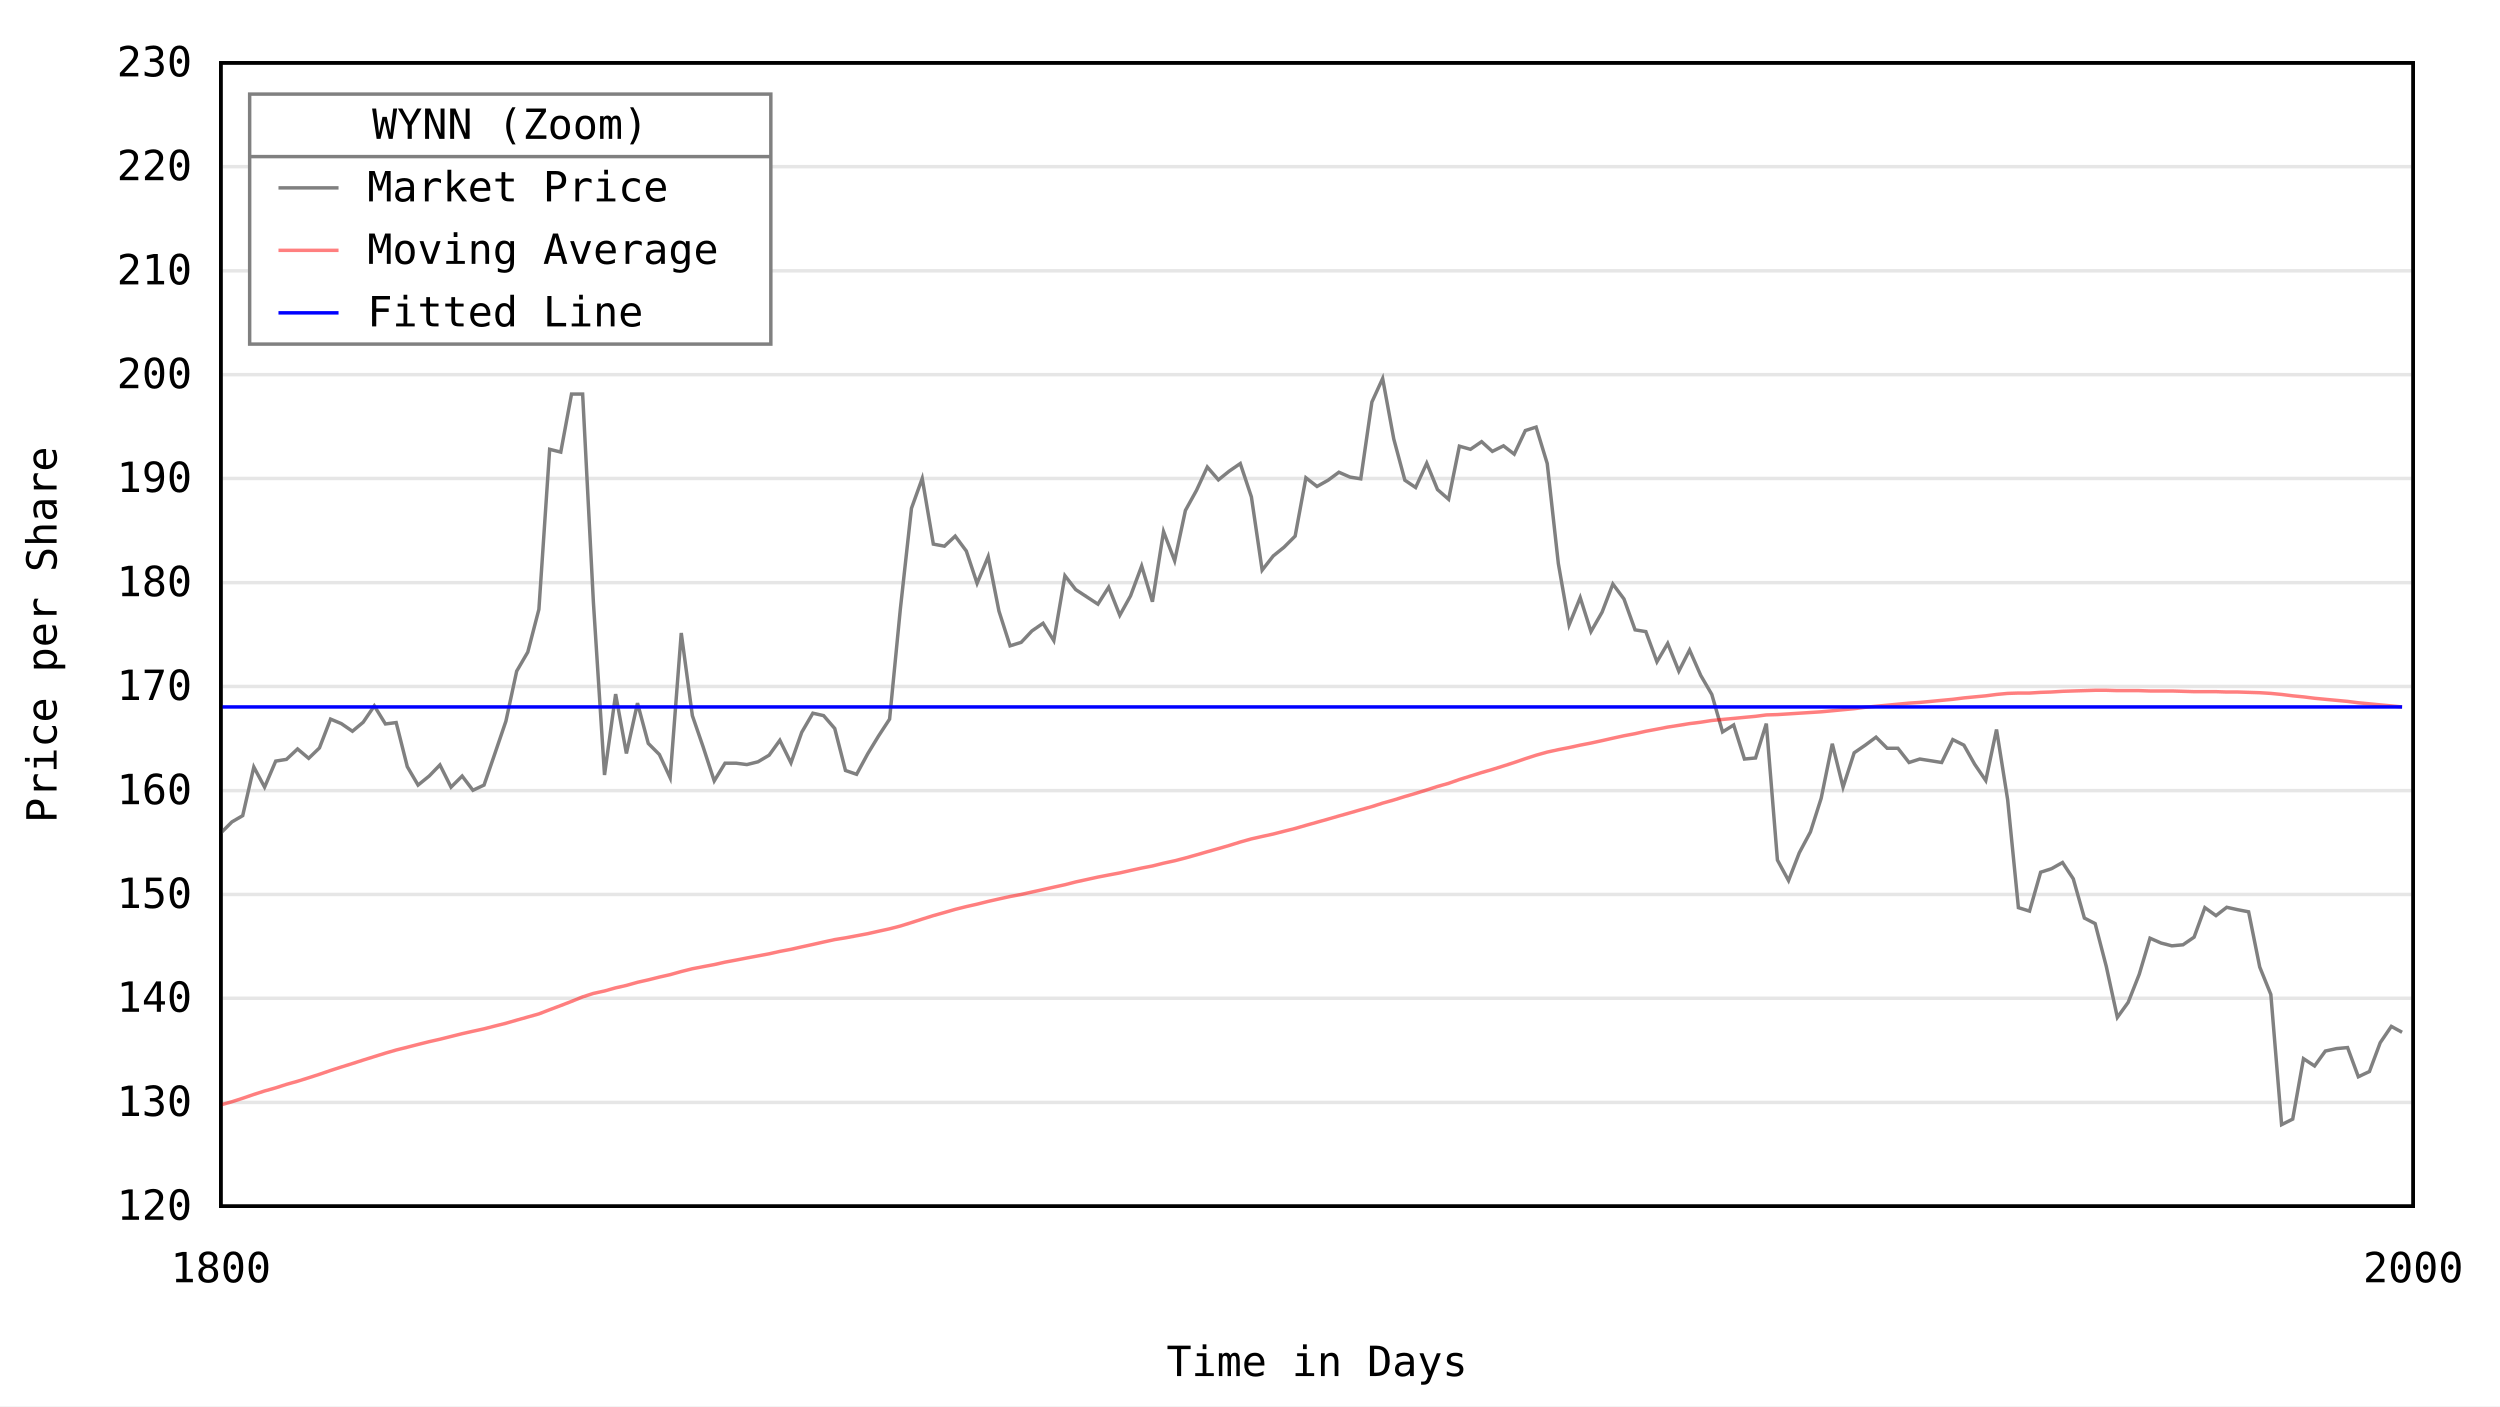
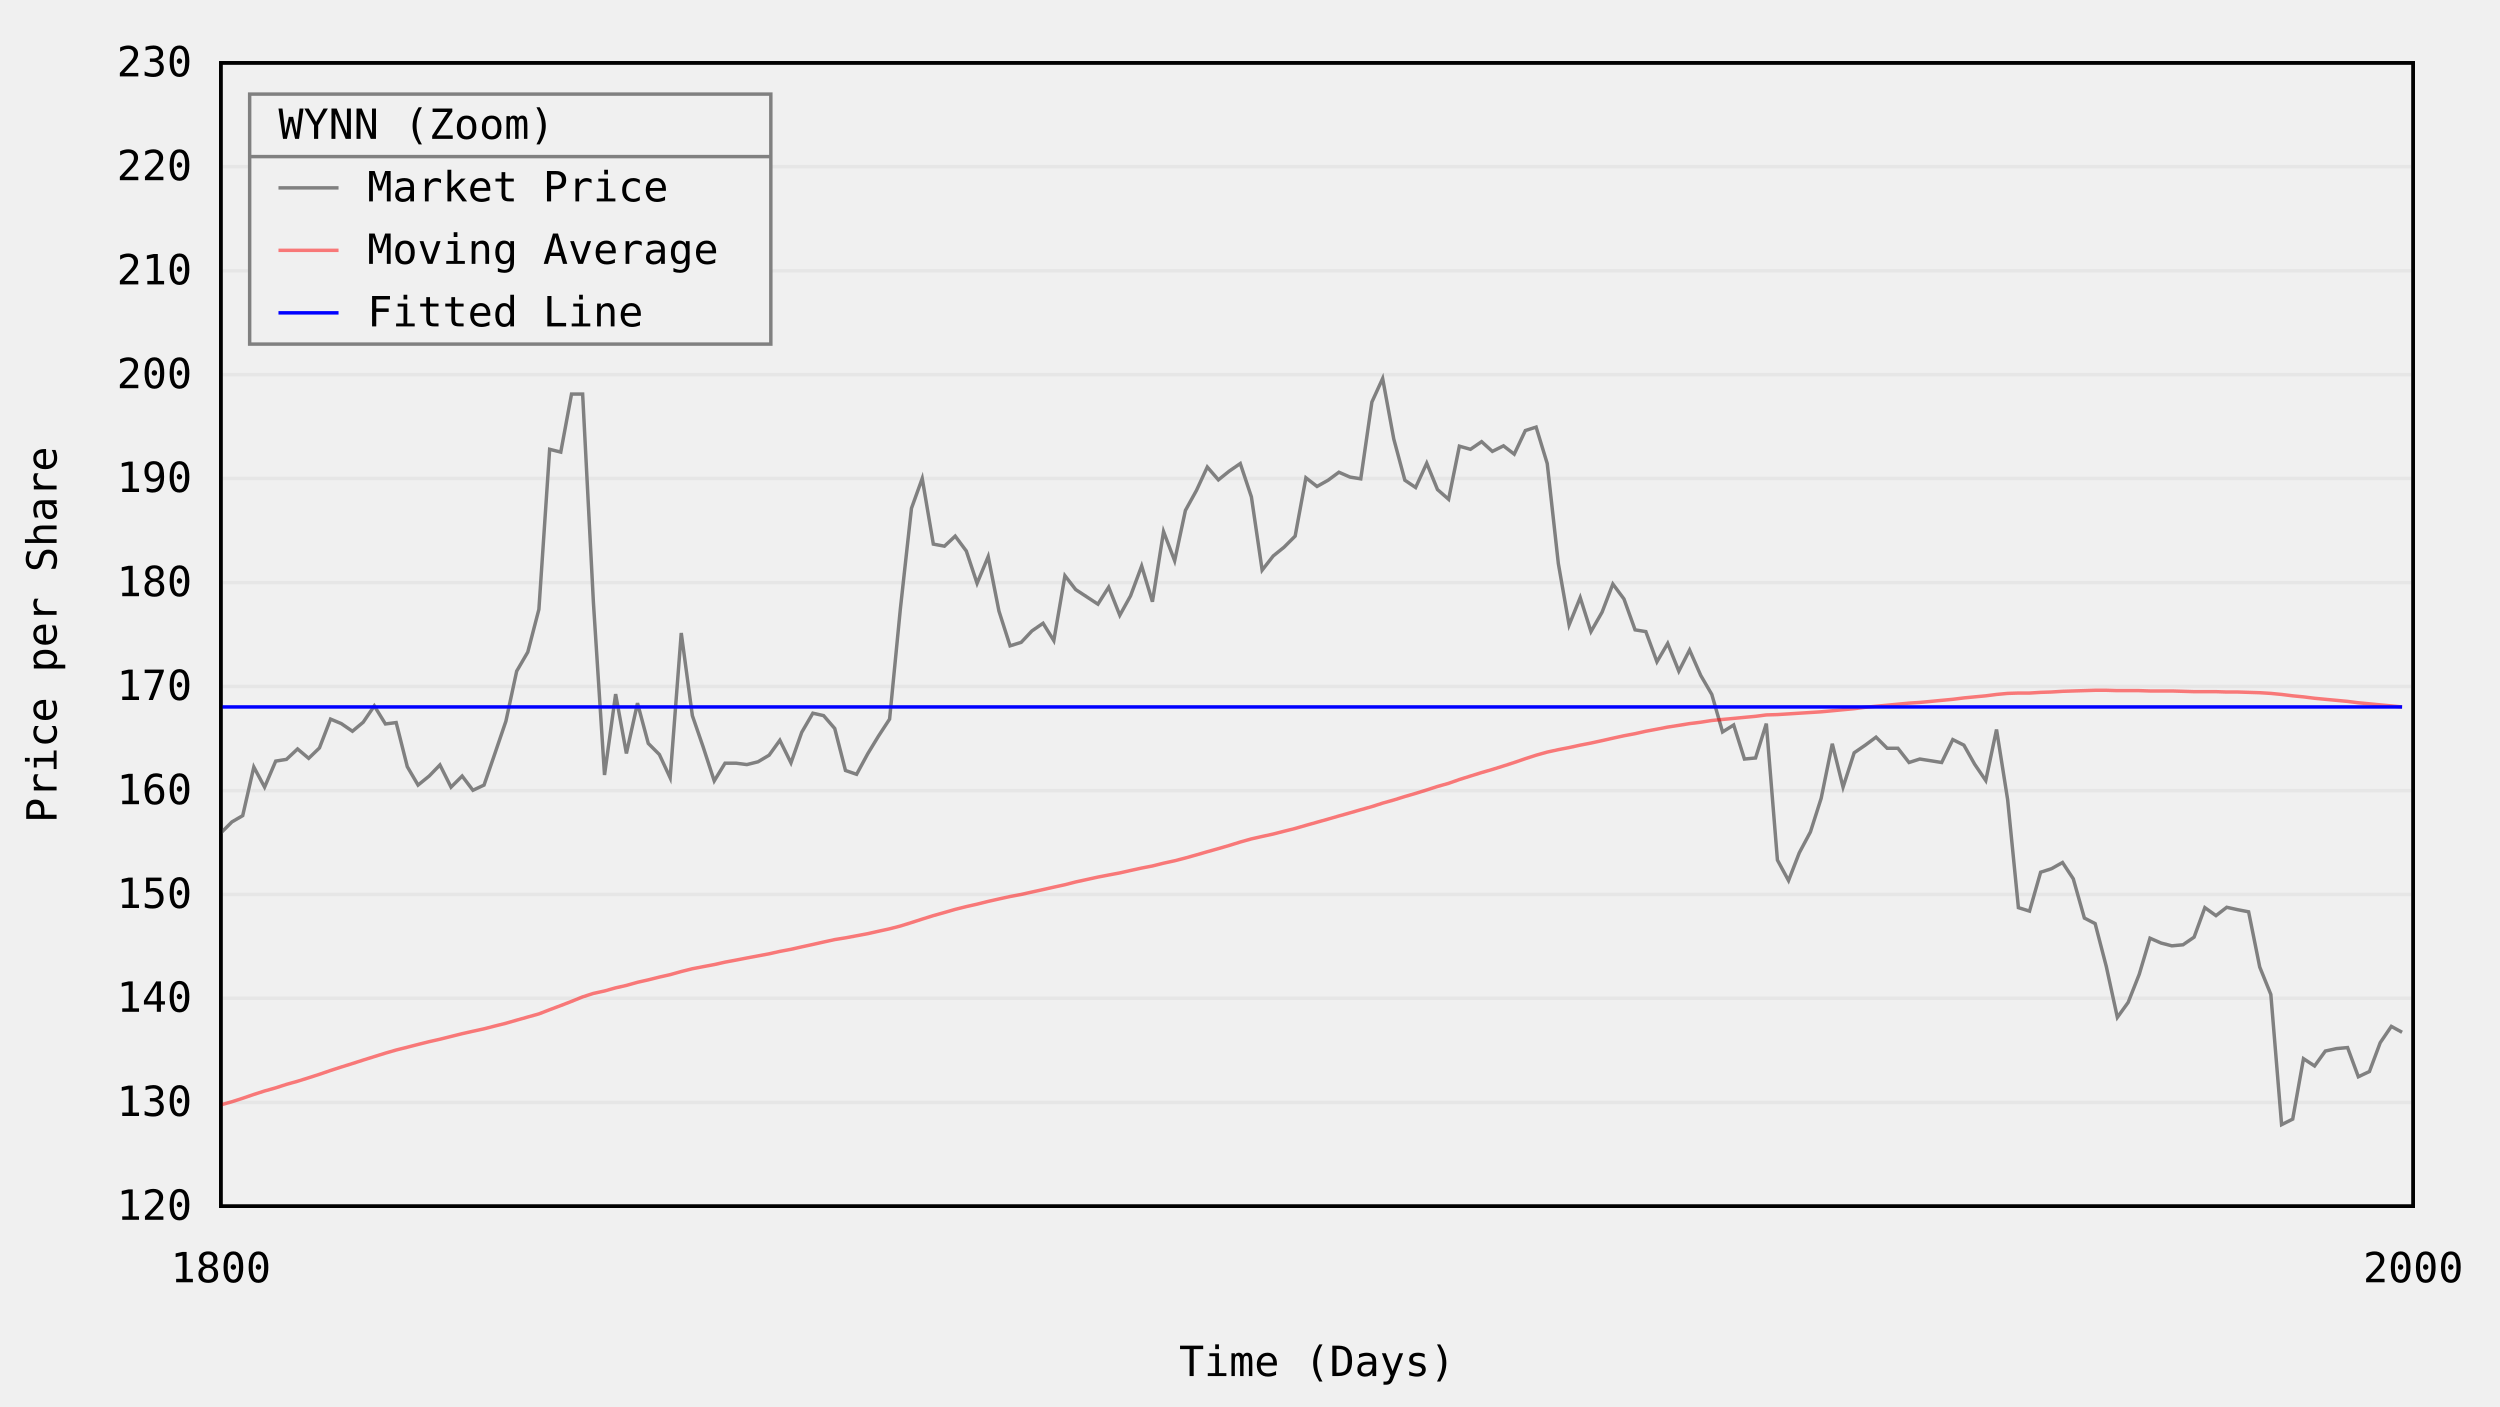
<svg xmlns="http://www.w3.org/2000/svg" xmlns:xlink="http://www.w3.org/1999/xlink" width="720" height="405" viewBox="0 0 720 405">
  <g id="gnuplot_canvas">
-     <rect x="0" y="0" width="720" height="405" fill="#ffffff" />
+     <rect x="0" y="0" width="720" height="405" fill="none" />
    <defs>
      <circle id="gpDot" r="0.5" stroke-width="0.5" stroke="currentColor" />
      <path id="gpPt0" stroke-width="0.222" stroke="currentColor" d="M-1,0 h2 M0,-1 v2" />
      <path id="gpPt1" stroke-width="0.222" stroke="currentColor" d="M-1,-1 L1,1 M1,-1 L-1,1" />
      <path id="gpPt2" stroke-width="0.222" stroke="currentColor" d="M-1,0 L1,0 M0,-1 L0,1 M-1,-1 L1,1 M-1,1 L1,-1" />
      <rect id="gpPt3" stroke-width="0.222" stroke="currentColor" x="-1" y="-1" width="2" height="2" />
      <rect id="gpPt4" stroke-width="0.222" stroke="currentColor" fill="currentColor" x="-1" y="-1" width="2" height="2" />
      <circle id="gpPt5" stroke-width="0.222" stroke="currentColor" cx="0" cy="0" r="1" />
      <use xlink:href="#gpPt5" id="gpPt6" fill="currentColor" stroke="none" />
      <path id="gpPt7" stroke-width="0.222" stroke="currentColor" d="M0,-1.33 L-1.33,0.67 L1.33,0.67 z" />
      <use xlink:href="#gpPt7" id="gpPt8" fill="currentColor" stroke="none" />
      <use xlink:href="#gpPt7" id="gpPt9" stroke="currentColor" transform="rotate(180)" />
      <use xlink:href="#gpPt9" id="gpPt10" fill="currentColor" stroke="none" />
      <use xlink:href="#gpPt3" id="gpPt11" stroke="currentColor" transform="rotate(45)" />
      <use xlink:href="#gpPt11" id="gpPt12" fill="currentColor" stroke="none" />
      <path id="gpPt13" stroke-width="0.222" stroke="currentColor" d="M0,1.330 L1.265,0.411 L0.782,-1.067 L-0.782,-1.076 L-1.265,0.411 z" />
      <use xlink:href="#gpPt13" id="gpPt14" fill="currentColor" stroke="none" />
      <filter id="textbox" filterUnits="objectBoundingBox" x="0" y="0" height="1" width="1">
-         <feFlood flood-color="#FFFFFF" flood-opacity="1" result="bgnd" />
+         <feFlood flood-color="white" flood-opacity="1" result="bgnd" />
        <feComposite in="SourceGraphic" in2="bgnd" operator="atop" />
      </filter>
      <filter id="greybox" filterUnits="objectBoundingBox" x="0" y="0" height="1" width="1">
        <feFlood flood-color="lightgrey" flood-opacity="1" result="grey" />
        <feComposite in="SourceGraphic" in2="grey" operator="atop" />
      </filter>
    </defs>
-     <g fill="none" color="#FFFFFF" stroke="currentColor" stroke-width="1.00" stroke-linecap="butt" stroke-linejoin="miter">
+     <g fill="none" color="white" stroke="currentColor" stroke-width="1.00" stroke-linecap="butt" stroke-linejoin="miter">
</g>
    <g fill="none" color="black" stroke="currentColor" stroke-width="1.00" stroke-linecap="butt" stroke-linejoin="miter">
</g>
    <g fill="none" color="black" stroke="currentColor" stroke-width="1.00" stroke-linecap="butt" stroke-linejoin="miter">
      <path stroke="rgb(230, 230, 230)" class="gridline" d="M63.6,347.4 L695.0,347.4  " />
    </g>
    <g fill="none" color="black" stroke="currentColor" stroke-width="1.00" stroke-linecap="butt" stroke-linejoin="miter">
      <path stroke="black" d="M63.6,347.4 M695.0,347.4  " />
-       <g transform="translate(55.3,351.3)" stroke="none" fill="black" font-family="Consolas, Monaco, monospace" font-size="12.00" text-anchor="end">
-         <text>
-           <tspan font-family="Consolas, Monaco, monospace">120</tspan>
+       <g transform="translate(55.3,351.3)" stroke="none" fill="black" font-family="Consolas, Menlo, monospace" font-size="12.00" text-anchor="end">
+         <text>
+           <tspan font-family="Consolas, Menlo, monospace">120</tspan>
        </text>
      </g>
    </g>
    <g fill="none" color="black" stroke="currentColor" stroke-width="1.00" stroke-linecap="butt" stroke-linejoin="miter">
</g>
    <g fill="none" color="black" stroke="currentColor" stroke-width="1.00" stroke-linecap="butt" stroke-linejoin="miter">
      <path stroke="rgb(230, 230, 230)" class="gridline" d="M63.6,317.5 L695.0,317.5  " />
    </g>
    <g fill="none" color="black" stroke="currentColor" stroke-width="1.00" stroke-linecap="butt" stroke-linejoin="miter">
      <path stroke="black" d="M63.6,317.5 M695.0,317.5  " />
-       <g transform="translate(55.3,321.4)" stroke="none" fill="black" font-family="Consolas, Monaco, monospace" font-size="12.00" text-anchor="end">
-         <text>
-           <tspan font-family="Consolas, Monaco, monospace">130</tspan>
+       <g transform="translate(55.3,321.4)" stroke="none" fill="black" font-family="Consolas, Menlo, monospace" font-size="12.00" text-anchor="end">
+         <text>
+           <tspan font-family="Consolas, Menlo, monospace">130</tspan>
        </text>
      </g>
    </g>
    <g fill="none" color="black" stroke="currentColor" stroke-width="1.00" stroke-linecap="butt" stroke-linejoin="miter">
</g>
    <g fill="none" color="black" stroke="currentColor" stroke-width="1.00" stroke-linecap="butt" stroke-linejoin="miter">
      <path stroke="rgb(230, 230, 230)" class="gridline" d="M63.6,287.5 L695.0,287.5  " />
    </g>
    <g fill="none" color="black" stroke="currentColor" stroke-width="1.00" stroke-linecap="butt" stroke-linejoin="miter">
      <path stroke="black" d="M63.6,287.5 M695.0,287.5  " />
-       <g transform="translate(55.3,291.4)" stroke="none" fill="black" font-family="Consolas, Monaco, monospace" font-size="12.00" text-anchor="end">
-         <text>
-           <tspan font-family="Consolas, Monaco, monospace">140</tspan>
+       <g transform="translate(55.3,291.4)" stroke="none" fill="black" font-family="Consolas, Menlo, monospace" font-size="12.00" text-anchor="end">
+         <text>
+           <tspan font-family="Consolas, Menlo, monospace">140</tspan>
        </text>
      </g>
    </g>
    <g fill="none" color="black" stroke="currentColor" stroke-width="1.00" stroke-linecap="butt" stroke-linejoin="miter">
</g>
    <g fill="none" color="black" stroke="currentColor" stroke-width="1.00" stroke-linecap="butt" stroke-linejoin="miter">
      <path stroke="rgb(230, 230, 230)" class="gridline" d="M63.6,257.6 L695.0,257.6  " />
    </g>
    <g fill="none" color="black" stroke="currentColor" stroke-width="1.00" stroke-linecap="butt" stroke-linejoin="miter">
      <path stroke="black" d="M63.6,257.6 M695.0,257.6  " />
-       <g transform="translate(55.3,261.5)" stroke="none" fill="black" font-family="Consolas, Monaco, monospace" font-size="12.00" text-anchor="end">
-         <text>
-           <tspan font-family="Consolas, Monaco, monospace">150</tspan>
+       <g transform="translate(55.3,261.5)" stroke="none" fill="black" font-family="Consolas, Menlo, monospace" font-size="12.00" text-anchor="end">
+         <text>
+           <tspan font-family="Consolas, Menlo, monospace">150</tspan>
        </text>
      </g>
    </g>
    <g fill="none" color="black" stroke="currentColor" stroke-width="1.00" stroke-linecap="butt" stroke-linejoin="miter">
</g>
    <g fill="none" color="black" stroke="currentColor" stroke-width="1.00" stroke-linecap="butt" stroke-linejoin="miter">
      <path stroke="rgb(230, 230, 230)" class="gridline" d="M63.6,227.7 L695.0,227.7  " />
    </g>
    <g fill="none" color="black" stroke="currentColor" stroke-width="1.00" stroke-linecap="butt" stroke-linejoin="miter">
      <path stroke="black" d="M63.6,227.7 M695.0,227.7  " />
-       <g transform="translate(55.3,231.6)" stroke="none" fill="black" font-family="Consolas, Monaco, monospace" font-size="12.00" text-anchor="end">
-         <text>
-           <tspan font-family="Consolas, Monaco, monospace">160</tspan>
+       <g transform="translate(55.3,231.6)" stroke="none" fill="black" font-family="Consolas, Menlo, monospace" font-size="12.00" text-anchor="end">
+         <text>
+           <tspan font-family="Consolas, Menlo, monospace">160</tspan>
        </text>
      </g>
    </g>
    <g fill="none" color="black" stroke="currentColor" stroke-width="1.00" stroke-linecap="butt" stroke-linejoin="miter">
</g>
    <g fill="none" color="black" stroke="currentColor" stroke-width="1.00" stroke-linecap="butt" stroke-linejoin="miter">
      <path stroke="rgb(230, 230, 230)" class="gridline" d="M63.6,197.7 L695.0,197.7  " />
    </g>
    <g fill="none" color="black" stroke="currentColor" stroke-width="1.00" stroke-linecap="butt" stroke-linejoin="miter">
      <path stroke="black" d="M63.6,197.7 M695.0,197.7  " />
-       <g transform="translate(55.3,201.6)" stroke="none" fill="black" font-family="Consolas, Monaco, monospace" font-size="12.00" text-anchor="end">
-         <text>
-           <tspan font-family="Consolas, Monaco, monospace">170</tspan>
+       <g transform="translate(55.3,201.6)" stroke="none" fill="black" font-family="Consolas, Menlo, monospace" font-size="12.00" text-anchor="end">
+         <text>
+           <tspan font-family="Consolas, Menlo, monospace">170</tspan>
        </text>
      </g>
    </g>
    <g fill="none" color="black" stroke="currentColor" stroke-width="1.00" stroke-linecap="butt" stroke-linejoin="miter">
</g>
    <g fill="none" color="black" stroke="currentColor" stroke-width="1.00" stroke-linecap="butt" stroke-linejoin="miter">
      <path stroke="rgb(230, 230, 230)" class="gridline" d="M63.6,167.8 L695.0,167.8  " />
    </g>
    <g fill="none" color="black" stroke="currentColor" stroke-width="1.00" stroke-linecap="butt" stroke-linejoin="miter">
      <path stroke="black" d="M63.6,167.8 M695.0,167.8  " />
-       <g transform="translate(55.3,171.7)" stroke="none" fill="black" font-family="Consolas, Monaco, monospace" font-size="12.00" text-anchor="end">
-         <text>
-           <tspan font-family="Consolas, Monaco, monospace">180</tspan>
+       <g transform="translate(55.3,171.7)" stroke="none" fill="black" font-family="Consolas, Menlo, monospace" font-size="12.00" text-anchor="end">
+         <text>
+           <tspan font-family="Consolas, Menlo, monospace">180</tspan>
        </text>
      </g>
    </g>
    <g fill="none" color="black" stroke="currentColor" stroke-width="1.00" stroke-linecap="butt" stroke-linejoin="miter">
</g>
    <g fill="none" color="black" stroke="currentColor" stroke-width="1.00" stroke-linecap="butt" stroke-linejoin="miter">
      <path stroke="rgb(230, 230, 230)" class="gridline" d="M63.6,137.8 L695.0,137.8  " />
    </g>
    <g fill="none" color="black" stroke="currentColor" stroke-width="1.00" stroke-linecap="butt" stroke-linejoin="miter">
      <path stroke="black" d="M63.6,137.8 M695.0,137.8  " />
-       <g transform="translate(55.3,141.7)" stroke="none" fill="black" font-family="Consolas, Monaco, monospace" font-size="12.00" text-anchor="end">
-         <text>
-           <tspan font-family="Consolas, Monaco, monospace">190</tspan>
+       <g transform="translate(55.3,141.7)" stroke="none" fill="black" font-family="Consolas, Menlo, monospace" font-size="12.00" text-anchor="end">
+         <text>
+           <tspan font-family="Consolas, Menlo, monospace">190</tspan>
        </text>
      </g>
    </g>
    <g fill="none" color="black" stroke="currentColor" stroke-width="1.00" stroke-linecap="butt" stroke-linejoin="miter">
</g>
    <g fill="none" color="black" stroke="currentColor" stroke-width="1.00" stroke-linecap="butt" stroke-linejoin="miter">
      <path stroke="rgb(230, 230, 230)" class="gridline" d="M63.6,107.9 L695.0,107.9  " />
    </g>
    <g fill="none" color="black" stroke="currentColor" stroke-width="1.00" stroke-linecap="butt" stroke-linejoin="miter">
      <path stroke="black" d="M63.6,107.9 M695.0,107.9  " />
-       <g transform="translate(55.3,111.8)" stroke="none" fill="black" font-family="Consolas, Monaco, monospace" font-size="12.00" text-anchor="end">
-         <text>
-           <tspan font-family="Consolas, Monaco, monospace">200</tspan>
+       <g transform="translate(55.3,111.8)" stroke="none" fill="black" font-family="Consolas, Menlo, monospace" font-size="12.00" text-anchor="end">
+         <text>
+           <tspan font-family="Consolas, Menlo, monospace">200</tspan>
        </text>
      </g>
    </g>
    <g fill="none" color="black" stroke="currentColor" stroke-width="1.00" stroke-linecap="butt" stroke-linejoin="miter">
</g>
    <g fill="none" color="black" stroke="currentColor" stroke-width="1.00" stroke-linecap="butt" stroke-linejoin="miter">
      <path stroke="rgb(230, 230, 230)" class="gridline" d="M63.6,78.0 L71.9,78.0 M222.0,78.0 L695.0,78.0  " />
    </g>
    <g fill="none" color="black" stroke="currentColor" stroke-width="1.00" stroke-linecap="butt" stroke-linejoin="miter">
      <path stroke="black" d="M63.6,78.0 M695.0,78.0  " />
-       <g transform="translate(55.3,81.9)" stroke="none" fill="black" font-family="Consolas, Monaco, monospace" font-size="12.00" text-anchor="end">
-         <text>
-           <tspan font-family="Consolas, Monaco, monospace">210</tspan>
+       <g transform="translate(55.3,81.9)" stroke="none" fill="black" font-family="Consolas, Menlo, monospace" font-size="12.00" text-anchor="end">
+         <text>
+           <tspan font-family="Consolas, Menlo, monospace">210</tspan>
        </text>
      </g>
    </g>
    <g fill="none" color="black" stroke="currentColor" stroke-width="1.00" stroke-linecap="butt" stroke-linejoin="miter">
</g>
    <g fill="none" color="black" stroke="currentColor" stroke-width="1.00" stroke-linecap="butt" stroke-linejoin="miter">
      <path stroke="rgb(230, 230, 230)" class="gridline" d="M63.6,48.0 L71.9,48.0 M222.0,48.0 L695.0,48.0  " />
    </g>
    <g fill="none" color="black" stroke="currentColor" stroke-width="1.00" stroke-linecap="butt" stroke-linejoin="miter">
      <path stroke="black" d="M63.6,48.0 M695.0,48.0  " />
-       <g transform="translate(55.3,51.9)" stroke="none" fill="black" font-family="Consolas, Monaco, monospace" font-size="12.00" text-anchor="end">
-         <text>
-           <tspan font-family="Consolas, Monaco, monospace">220</tspan>
+       <g transform="translate(55.3,51.9)" stroke="none" fill="black" font-family="Consolas, Menlo, monospace" font-size="12.00" text-anchor="end">
+         <text>
+           <tspan font-family="Consolas, Menlo, monospace">220</tspan>
        </text>
      </g>
    </g>
    <g fill="none" color="black" stroke="currentColor" stroke-width="1.00" stroke-linecap="butt" stroke-linejoin="miter">
</g>
    <g fill="none" color="black" stroke="currentColor" stroke-width="1.00" stroke-linecap="butt" stroke-linejoin="miter">
      <path stroke="rgb(230, 230, 230)" class="gridline" d="M63.6,18.1 L695.0,18.1  " />
    </g>
    <g fill="none" color="black" stroke="currentColor" stroke-width="1.00" stroke-linecap="butt" stroke-linejoin="miter">
      <path stroke="black" d="M63.6,18.1 M695.0,18.1  " />
-       <g transform="translate(55.3,22.0)" stroke="none" fill="black" font-family="Consolas, Monaco, monospace" font-size="12.00" text-anchor="end">
-         <text>
-           <tspan font-family="Consolas, Monaco, monospace">230</tspan>
+       <g transform="translate(55.3,22.0)" stroke="none" fill="black" font-family="Consolas, Menlo, monospace" font-size="12.00" text-anchor="end">
+         <text>
+           <tspan font-family="Consolas, Menlo, monospace">230</tspan>
        </text>
      </g>
    </g>
    <g fill="none" color="black" stroke="currentColor" stroke-width="1.00" stroke-linecap="butt" stroke-linejoin="miter">
</g>
    <g fill="none" color="black" stroke="currentColor" stroke-width="1.00" stroke-linecap="butt" stroke-linejoin="miter">
      <path stroke="rgb(230, 230, 230)" class="gridline" d="M63.6,347.4 L63.6,18.1  " />
    </g>
    <g fill="none" color="black" stroke="currentColor" stroke-width="1.00" stroke-linecap="butt" stroke-linejoin="miter">
      <path stroke="black" d="M63.6,347.4 M63.6,18.1  " />
-       <g transform="translate(63.6,369.3)" stroke="none" fill="black" font-family="Consolas, Monaco, monospace" font-size="12.00" text-anchor="middle">
-         <text>
-           <tspan font-family="Consolas, Monaco, monospace"> 1800</tspan>
+       <g transform="translate(63.6,369.3)" stroke="none" fill="black" font-family="Consolas, Menlo, monospace" font-size="12.00" text-anchor="middle">
+         <text>
+           <tspan font-family="Consolas, Menlo, monospace"> 1800</tspan>
        </text>
      </g>
    </g>
    <g fill="none" color="black" stroke="currentColor" stroke-width="1.00" stroke-linecap="butt" stroke-linejoin="miter">
</g>
    <g fill="none" color="black" stroke="currentColor" stroke-width="1.00" stroke-linecap="butt" stroke-linejoin="miter">
      <path stroke="rgb(230, 230, 230)" class="gridline" d="M695.0,347.4 L695.0,18.1  " />
    </g>
    <g fill="none" color="black" stroke="currentColor" stroke-width="1.00" stroke-linecap="butt" stroke-linejoin="miter">
      <path stroke="black" d="M695.0,347.4 M695.0,18.1  " />
-       <g transform="translate(695.0,369.3)" stroke="none" fill="black" font-family="Consolas, Monaco, monospace" font-size="12.00" text-anchor="middle">
-         <text>
-           <tspan font-family="Consolas, Monaco, monospace"> 2000</tspan>
+       <g transform="translate(695.0,369.3)" stroke="none" fill="black" font-family="Consolas, Menlo, monospace" font-size="12.00" text-anchor="middle">
+         <text>
+           <tspan font-family="Consolas, Menlo, monospace"> 2000</tspan>
        </text>
      </g>
    </g>
    <g fill="none" color="black" stroke="currentColor" stroke-width="1.00" stroke-linecap="butt" stroke-linejoin="miter">
</g>
    <g fill="none" color="black" stroke="currentColor" stroke-width="1.00" stroke-linecap="butt" stroke-linejoin="miter">
      <path stroke="black" d="M63.6,18.1 L63.6,347.4 L695.0,347.4 L695.0,18.1 L63.6,18.1 Z  " />
    </g>
    <g fill="none" color="black" stroke="currentColor" stroke-width="1.00" stroke-linecap="butt" stroke-linejoin="miter">
-       <g transform="translate(16.3,182.8) rotate(270)" stroke="none" fill="black" font-family="Consolas, Monaco, monospace" font-size="12.00" text-anchor="middle">
-         <text>
-           <tspan font-family="Consolas, Monaco, monospace">Price per Share</tspan>
-         </text>
-       </g>
-     </g>
-     <g fill="none" color="black" stroke="currentColor" stroke-width="1.00" stroke-linecap="butt" stroke-linejoin="miter">
-       <g transform="translate(379.3,396.3)" stroke="none" fill="black" font-family="Consolas, Monaco, monospace" font-size="12.00" text-anchor="middle">
-         <text>
-           <tspan font-family="Consolas, Monaco, monospace">Time in Days</tspan>
-         </text>
-       </g>
-     </g>
-     <g fill="none" color="black" stroke="currentColor" stroke-width="1.00" stroke-linecap="butt" stroke-linejoin="miter">
-       <g transform="translate(146.9,40.0)" stroke="none" fill="black" font-family="Consolas, Monaco, monospace" font-size="12.00" text-anchor="middle">
-         <text>
-           <tspan font-family="Consolas, Monaco, monospace">WYNN (Zoom)</tspan>
+       <g transform="translate(16.3,182.8) rotate(270)" stroke="none" fill="black" font-family="Consolas, Menlo, monospace" font-size="12.00" text-anchor="middle">
+         <text>
+           <tspan font-family="Consolas, Menlo, monospace">Price per Share</tspan>
+         </text>
+       </g>
+     </g>
+     <g fill="none" color="black" stroke="currentColor" stroke-width="1.00" stroke-linecap="butt" stroke-linejoin="miter">
+       <g transform="translate(379.3,396.3)" stroke="none" fill="black" font-family="Consolas, Menlo, monospace" font-size="12.00" text-anchor="middle">
+         <text>
+           <tspan font-family="Consolas, Menlo, monospace">Time (Days)</tspan>
+         </text>
+       </g>
+     </g>
+     <g fill="none" color="black" stroke="currentColor" stroke-width="1.00" stroke-linecap="butt" stroke-linejoin="miter">
+       <g transform="translate(80.2,40.0)" stroke="none" fill="black" font-family="Consolas, Menlo, monospace" font-size="12.00" text-anchor="start">
+         <text>
+           <tspan font-family="Consolas, Menlo, monospace">WYNN (Zoom)</tspan>
        </text>
      </g>
    </g>
    <g fill="none" color="black" stroke="currentColor" stroke-width="1.00" stroke-linecap="butt" stroke-linejoin="miter">
</g>
    <g fill="none" color="black" stroke="currentColor" stroke-width="1.00" stroke-linecap="butt" stroke-linejoin="miter">
      <path stroke="rgb(128, 128, 128)" d="M71.9,99.1 L71.9,27.1 L222.0,27.1 L222.0,99.1 L71.9,99.1 Z  " />
      <path stroke="rgb(128, 128, 128)" d="M71.9,45.1 L222.0,45.1  " />
    </g>
    <g id="gnuplot_plot_1">
      <g fill="none" color="black" stroke="currentColor" stroke-width="1.00" stroke-linecap="butt" stroke-linejoin="miter">
-         <g transform="translate(105.8,58.0)" stroke="none" fill="black" font-family="Consolas, Monaco, monospace" font-size="12.00" text-anchor="start">
+         <g transform="translate(105.8,58.0)" stroke="none" fill="black" font-family="Consolas, Menlo, monospace" font-size="12.00" text-anchor="start">
          <text>
-             <tspan font-family="Consolas, Monaco, monospace">Market Price</tspan>
+             <tspan font-family="Consolas, Menlo, monospace">Market Price</tspan>
          </text>
        </g>
      </g>
      <g fill="none" color="black" stroke="currentColor" stroke-width="1.00" stroke-linecap="butt" stroke-linejoin="miter">
        <path stroke="rgb(128, 128, 128)" d="M80.2,54.1 L97.5,54.1 M63.6,239.9 L66.8,236.7 L69.9,234.9 L73.1,220.9 L76.2,226.7 L79.4,219.2   L82.5,218.7 L85.7,215.7 L88.9,218.4 L92.0,215.4 L95.2,207.1 L98.3,208.4 L101.5,210.6 L104.6,208.0   L107.8,203.3 L111.0,208.5 L114.1,208.1 L117.3,220.8 L120.4,226.1 L123.6,223.5 L126.7,220.3 L129.9,226.7   L133.1,223.5 L136.2,227.6 L139.4,226.1 L142.5,217.1 L145.7,207.7 L148.8,193.3 L152.0,187.8 L155.2,175.5   L158.3,129.4 L161.5,130.2 L164.6,113.5 L167.8,113.5 L170.9,173.5 L174.1,223.2 L177.3,199.9 L180.4,217.0   L183.6,202.5 L186.7,214.1 L189.9,217.3 L193.0,224.0 L196.2,182.3 L199.4,206.1 L202.5,215.1 L205.7,224.9   L208.8,219.8 L212.0,219.8 L215.1,220.2 L218.3,219.4 L221.5,217.5 L224.6,213.2 L227.8,219.7 L230.9,210.9   L234.1,205.4 L237.2,206.1 L240.4,209.8 L243.5,221.9 L246.7,223.0 L249.9,217.1 L253.0,212.0 L256.2,207.1   L259.3,175.4 L262.5,146.4 L265.6,137.8 L268.8,156.7 L272.0,157.3 L275.1,154.4 L278.3,158.7 L281.4,168.0   L284.6,160.3 L287.7,176.0 L290.9,186.0 L294.1,185.0 L297.2,181.7 L300.4,179.5 L303.5,184.5 L306.7,165.8   L309.8,169.8 L313.0,171.9 L316.2,174.0 L319.3,169.1 L322.5,177.2 L325.6,171.6 L328.8,163.0 L331.9,173.3   L335.1,153.1 L338.3,161.5 L341.4,147.0 L344.6,141.2 L347.7,134.5 L350.9,138.2 L354.0,135.7 L357.2,133.5   L360.4,143.1 L363.5,164.2 L366.7,160.1 L369.8,157.6 L373.0,154.4 L376.1,137.6 L379.3,140.1 L382.5,138.3   L385.6,136.0 L388.8,137.4 L391.9,137.9 L395.1,115.8 L398.2,109.0 L401.4,126.4 L404.6,138.3 L407.7,140.4   L410.9,133.4 L414.0,141.0 L417.2,143.8 L420.3,128.5 L423.5,129.4 L426.7,127.2 L429.8,130.0 L433.0,128.4   L436.1,130.8 L439.3,124.0 L442.4,123.0 L445.6,133.5 L448.8,162.3 L451.9,180.0 L455.1,172.1 L458.2,181.9   L461.4,176.3 L464.5,168.2 L467.7,172.5 L470.9,181.4 L474.0,181.9 L477.2,190.6 L480.3,185.3 L483.5,193.3   L486.6,187.2 L489.8,194.5 L493.0,200.0 L496.1,210.8 L499.3,208.8 L502.4,218.6 L505.6,218.3 L508.7,208.4   L511.9,247.7 L515.1,253.6 L518.2,245.6 L521.4,239.6 L524.5,229.9 L527.7,214.2 L530.8,226.7 L534.0,216.8   L537.2,214.6 L540.3,212.3 L543.5,215.5 L546.6,215.5 L549.8,219.6 L552.9,218.6 L556.1,219.1 L559.2,219.6   L562.4,213.0 L565.6,214.6 L568.7,220.1 L571.9,224.8 L575.0,210.1 L578.2,230.3 L581.3,261.4 L584.5,262.4   L587.7,251.2 L590.8,250.2 L594.0,248.4 L597.1,253.1 L600.3,264.4 L603.4,266.0 L606.6,278.3 L609.8,293.0   L612.9,288.7 L616.1,280.6 L619.2,270.2 L622.4,271.6 L625.5,272.4 L628.7,272.1 L631.9,269.9 L635.0,261.4   L638.2,263.7 L641.3,261.3 L644.5,262.0 L647.6,262.6 L650.8,278.5 L654.0,286.4 L657.1,323.9 L660.3,322.3   L663.4,304.9 L666.6,307.0 L669.7,302.7 L672.9,302.0 L676.1,301.7 L679.2,310.1 L682.4,308.6 L685.5,300.3   L688.7,295.6 L691.8,297.3  " />
      </g>
    </g>
    <g id="gnuplot_plot_2">
      <g fill="none" color="black" stroke="currentColor" stroke-width="1.00" stroke-linecap="butt" stroke-linejoin="miter">
-         <g transform="translate(105.8,76.0)" stroke="none" fill="black" font-family="Consolas, Monaco, monospace" font-size="12.00" text-anchor="start">
+         <g transform="translate(105.8,76.0)" stroke="none" fill="black" font-family="Consolas, Menlo, monospace" font-size="12.00" text-anchor="start">
          <text>
-             <tspan font-family="Consolas, Monaco, monospace">Moving Average</tspan>
+             <tspan font-family="Consolas, Menlo, monospace">Moving Average</tspan>
          </text>
        </g>
      </g>
      <g fill="none" color="black" stroke="currentColor" stroke-width="1.00" stroke-linecap="butt" stroke-linejoin="miter">
        <path stroke="rgb(255,   0,   0)" opacity="0.50" d="M80.2,72.1 L97.5,72.1 M63.6,318.2 L66.8,317.3 L69.9,316.3 L73.1,315.2 L76.2,314.2 L79.4,313.3   L82.5,312.3 L85.7,311.4 L88.9,310.4 L92.0,309.4 L95.2,308.3 L98.3,307.3 L101.5,306.3 L104.6,305.3   L107.8,304.3 L111.0,303.3 L114.1,302.4 L117.3,301.6 L120.4,300.8 L123.6,300.0 L126.7,299.3 L129.9,298.5   L133.1,297.7 L136.2,297.0 L139.4,296.3 L142.5,295.5 L145.7,294.7 L148.8,293.8 L152.0,292.9 L155.2,292.0   L158.3,290.8 L161.5,289.6 L164.6,288.4 L167.8,287.1 L170.9,286.1 L174.1,285.4 L177.3,284.5 L180.4,283.8   L183.6,282.9 L186.7,282.2 L189.9,281.4 L193.0,280.7 L196.2,279.8 L199.4,279.0 L202.5,278.4 L205.7,277.8   L208.8,277.1 L212.0,276.5 L215.1,275.9 L218.3,275.3 L221.5,274.7 L224.6,274.0 L227.8,273.4 L230.9,272.7   L234.1,272.0 L237.2,271.3 L240.4,270.6 L243.5,270.1 L246.7,269.5 L249.9,268.9 L253.0,268.2 L256.2,267.5   L259.3,266.7 L262.5,265.7 L265.6,264.7 L268.8,263.7 L272.0,262.8 L275.1,261.9 L278.3,261.1 L281.4,260.4   L284.6,259.6 L287.7,258.9 L290.9,258.2 L294.1,257.6 L297.2,256.9 L300.4,256.2 L303.5,255.5 L306.7,254.8   L309.8,254.0 L313.0,253.3 L316.2,252.6 L319.3,252.0 L322.5,251.4 L325.6,250.7 L328.8,250.0 L331.9,249.4   L335.1,248.6 L338.3,247.9 L341.4,247.1 L344.6,246.2 L347.7,245.3 L350.9,244.4 L354.0,243.5 L357.2,242.5   L360.4,241.6 L363.5,240.9 L366.7,240.2 L369.8,239.4 L373.0,238.6 L376.1,237.7 L379.3,236.8 L382.5,235.9   L385.6,235.0 L388.8,234.1 L391.9,233.2 L395.1,232.3 L398.2,231.3 L401.4,230.4 L404.6,229.4 L407.7,228.5   L410.9,227.5 L414.0,226.5 L417.2,225.6 L420.3,224.5 L423.5,223.5 L426.7,222.5 L429.8,221.6 L433.0,220.6   L436.1,219.6 L439.3,218.5 L442.4,217.5 L445.6,216.6 L448.8,215.9 L451.9,215.3 L455.1,214.6 L458.2,214.0   L461.4,213.3 L464.5,212.6 L467.7,211.9 L470.9,211.3 L474.0,210.6 L477.2,210.0 L480.3,209.4 L483.5,208.9   L486.6,208.4 L489.8,208.0 L493.0,207.5 L496.1,207.2 L499.3,206.9 L502.4,206.6 L505.6,206.3 L508.7,205.9   L511.9,205.8 L515.1,205.6 L518.2,205.4 L521.4,205.2 L524.5,205.0 L527.7,204.7 L530.8,204.4 L534.0,204.1   L537.2,203.7 L540.3,203.4 L543.5,203.1 L546.6,202.8 L549.8,202.5 L552.9,202.3 L556.1,202.0 L559.2,201.7   L562.4,201.4 L565.6,201.0 L568.7,200.7 L571.9,200.4 L575.0,200.0 L578.2,199.7 L581.3,199.6 L584.5,199.6   L587.7,199.4 L590.8,199.3 L594.0,199.1 L597.1,199.0 L600.3,198.9 L603.4,198.8 L606.6,198.8 L609.8,198.9   L612.9,198.9 L616.1,198.9 L619.2,199.0 L622.4,199.0 L625.5,199.0 L628.7,199.1 L631.9,199.2 L635.0,199.2   L638.2,199.2 L641.3,199.3 L644.5,199.3 L647.6,199.4 L650.8,199.5 L654.0,199.7 L657.1,200.0 L660.3,200.4   L663.4,200.7 L666.6,201.1 L669.7,201.4 L672.9,201.7 L676.1,202.0 L679.2,202.4 L682.4,202.7 L685.5,203.0   L688.7,203.3 L691.8,203.6  " />
      </g>
    </g>
    <g id="gnuplot_plot_3">
      <g fill="none" color="black" stroke="currentColor" stroke-width="1.00" stroke-linecap="butt" stroke-linejoin="miter">
-         <g transform="translate(105.8,94.0)" stroke="none" fill="black" font-family="Consolas, Monaco, monospace" font-size="12.00" text-anchor="start">
+         <g transform="translate(105.8,94.0)" stroke="none" fill="black" font-family="Consolas, Menlo, monospace" font-size="12.00" text-anchor="start">
          <text>
-             <tspan font-family="Consolas, Monaco, monospace">Fitted Line</tspan>
+             <tspan font-family="Consolas, Menlo, monospace">Fitted Line</tspan>
          </text>
        </g>
      </g>
      <g fill="none" color="black" stroke="currentColor" stroke-width="1.00" stroke-linecap="butt" stroke-linejoin="miter">
        <path stroke="rgb(  0,   0, 255)" d="M80.2,90.1 L97.5,90.1 M63.6,203.6 L66.8,203.6 L69.9,203.6 L73.1,203.6 L76.2,203.6 L79.4,203.6   L82.5,203.6 L85.7,203.6 L88.9,203.6 L92.0,203.6 L95.2,203.6 L98.3,203.6 L101.5,203.6 L104.6,203.6   L107.8,203.6 L111.0,203.6 L114.1,203.6 L117.3,203.6 L120.4,203.6 L123.6,203.6 L126.7,203.6 L129.9,203.6   L133.1,203.6 L136.2,203.6 L139.4,203.6 L142.5,203.6 L145.7,203.6 L148.8,203.6 L152.0,203.6 L155.2,203.6   L158.3,203.6 L161.5,203.6 L164.6,203.6 L167.8,203.6 L170.9,203.6 L174.1,203.6 L177.3,203.6 L180.4,203.6   L183.6,203.6 L186.7,203.6 L189.9,203.6 L193.0,203.6 L196.2,203.6 L199.4,203.6 L202.5,203.6 L205.7,203.6   L208.8,203.6 L212.0,203.6 L215.1,203.6 L218.3,203.6 L221.5,203.6 L224.6,203.6 L227.8,203.6 L230.9,203.6   L234.1,203.6 L237.2,203.6 L240.4,203.6 L243.5,203.6 L246.7,203.6 L249.9,203.6 L253.0,203.6 L256.2,203.6   L259.3,203.6 L262.5,203.6 L265.6,203.6 L268.8,203.6 L272.0,203.6 L275.1,203.6 L278.3,203.6 L281.4,203.6   L284.6,203.6 L287.7,203.6 L290.9,203.6 L294.1,203.6 L297.2,203.6 L300.4,203.6 L303.5,203.6 L306.7,203.6   L309.8,203.6 L313.0,203.6 L316.2,203.6 L319.3,203.6 L322.5,203.6 L325.6,203.6 L328.8,203.6 L331.9,203.6   L335.1,203.6 L338.3,203.6 L341.4,203.6 L344.6,203.6 L347.7,203.6 L350.9,203.6 L354.0,203.6 L357.2,203.6   L360.4,203.6 L363.5,203.6 L366.7,203.6 L369.8,203.6 L373.0,203.6 L376.1,203.6 L379.3,203.6 L382.5,203.6   L385.6,203.6 L388.8,203.6 L391.9,203.6 L395.1,203.6 L398.2,203.6 L401.4,203.6 L404.6,203.6 L407.7,203.6   L410.9,203.6 L414.0,203.6 L417.2,203.6 L420.3,203.6 L423.5,203.6 L426.7,203.6 L429.8,203.6 L433.0,203.6   L436.1,203.6 L439.3,203.6 L442.4,203.6 L445.6,203.6 L448.8,203.6 L451.9,203.6 L455.1,203.6 L458.2,203.6   L461.4,203.6 L464.5,203.6 L467.7,203.6 L470.9,203.6 L474.0,203.6 L477.2,203.6 L480.3,203.6 L483.5,203.6   L486.6,203.6 L489.8,203.6 L493.0,203.6 L496.1,203.6 L499.3,203.6 L502.4,203.6 L505.6,203.6 L508.7,203.6   L511.9,203.6 L515.1,203.6 L518.2,203.6 L521.4,203.6 L524.5,203.6 L527.7,203.6 L530.8,203.6 L534.0,203.6   L537.2,203.6 L540.3,203.6 L543.5,203.6 L546.6,203.6 L549.8,203.6 L552.9,203.6 L556.1,203.6 L559.2,203.6   L562.4,203.6 L565.6,203.6 L568.7,203.6 L571.9,203.6 L575.0,203.6 L578.2,203.6 L581.3,203.6 L584.5,203.6   L587.7,203.6 L590.8,203.6 L594.0,203.6 L597.1,203.6 L600.3,203.6 L603.4,203.6 L606.6,203.6 L609.8,203.6   L612.9,203.6 L616.1,203.6 L619.2,203.6 L622.4,203.6 L625.5,203.6 L628.7,203.6 L631.9,203.6 L635.0,203.6   L638.2,203.6 L641.3,203.6 L644.5,203.6 L647.6,203.6 L650.8,203.6 L654.0,203.6 L657.1,203.6 L660.3,203.6   L663.4,203.6 L666.6,203.6 L669.7,203.6 L672.9,203.6 L676.1,203.6 L679.2,203.6 L682.4,203.6 L685.5,203.6   L688.7,203.6 L691.8,203.6  " />
      </g>
    </g>
-     <g fill="none" color="#FFFFFF" stroke="rgb(  0,   0, 255)" stroke-width="2.00" stroke-linecap="butt" stroke-linejoin="miter">
+     <g fill="none" color="white" stroke="rgb(  0,   0, 255)" stroke-width="2.00" stroke-linecap="butt" stroke-linejoin="miter">
</g>
    <g fill="none" color="black" stroke="currentColor" stroke-width="2.00" stroke-linecap="butt" stroke-linejoin="miter">
</g>
    <g fill="none" color="black" stroke="black" stroke-width="1.00" stroke-linecap="butt" stroke-linejoin="miter">
</g>
    <g fill="none" color="black" stroke="currentColor" stroke-width="1.00" stroke-linecap="butt" stroke-linejoin="miter">
      <path stroke="black" d="M63.6,18.1 L63.6,347.4 L695.0,347.4 L695.0,18.1 L63.6,18.1 Z  " />
    </g>
    <g fill="none" color="black" stroke="currentColor" stroke-width="1.00" stroke-linecap="butt" stroke-linejoin="miter">
</g>
  </g>
</svg>
